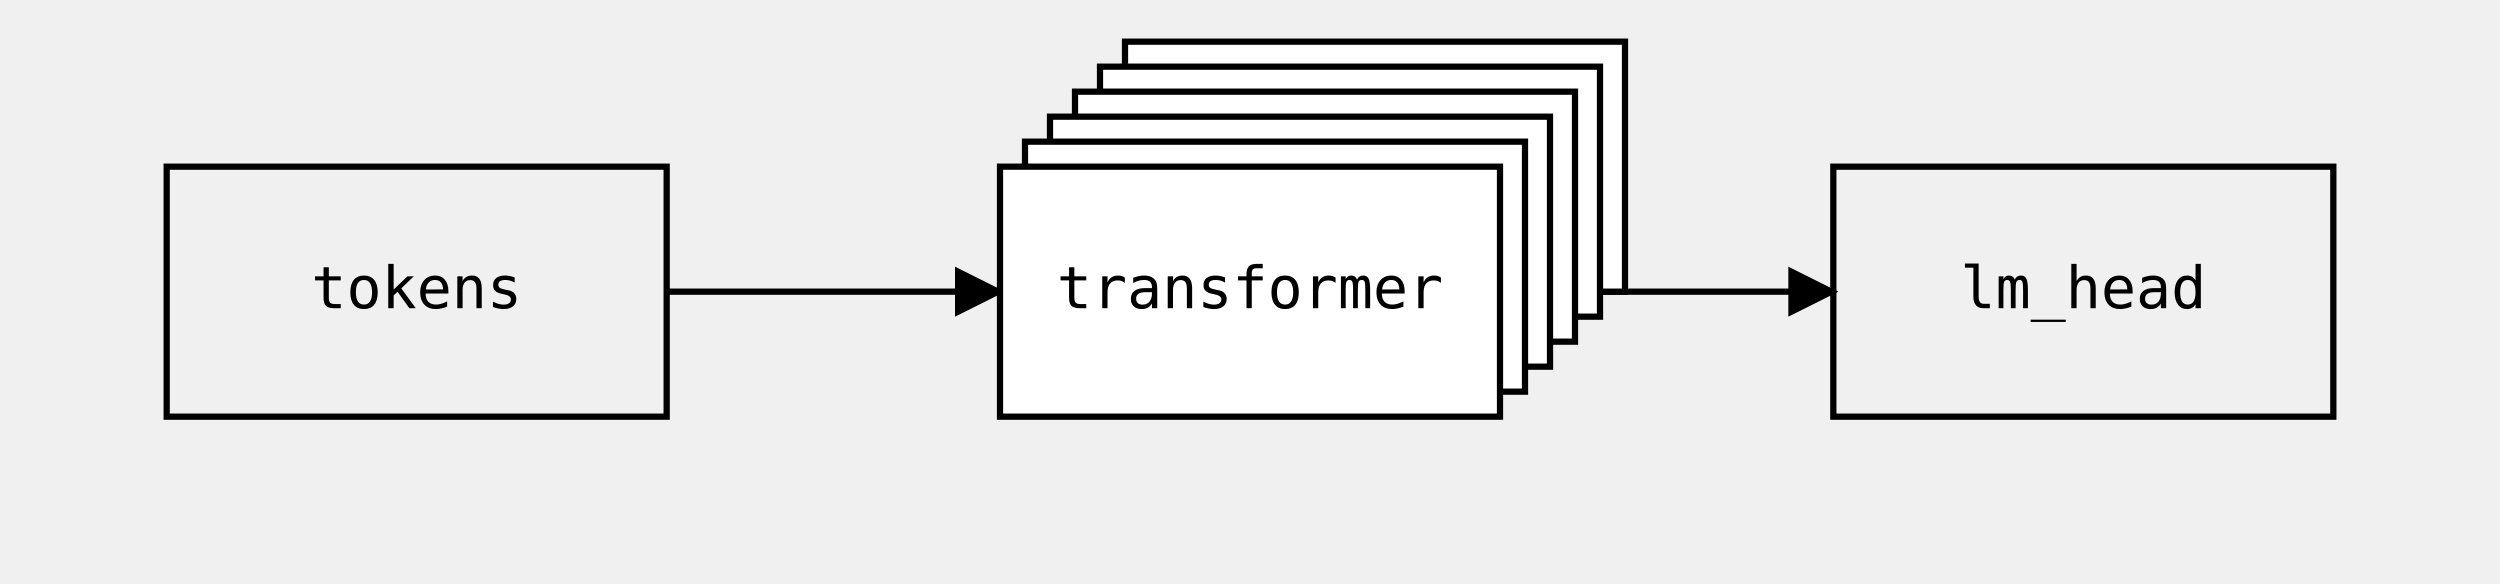
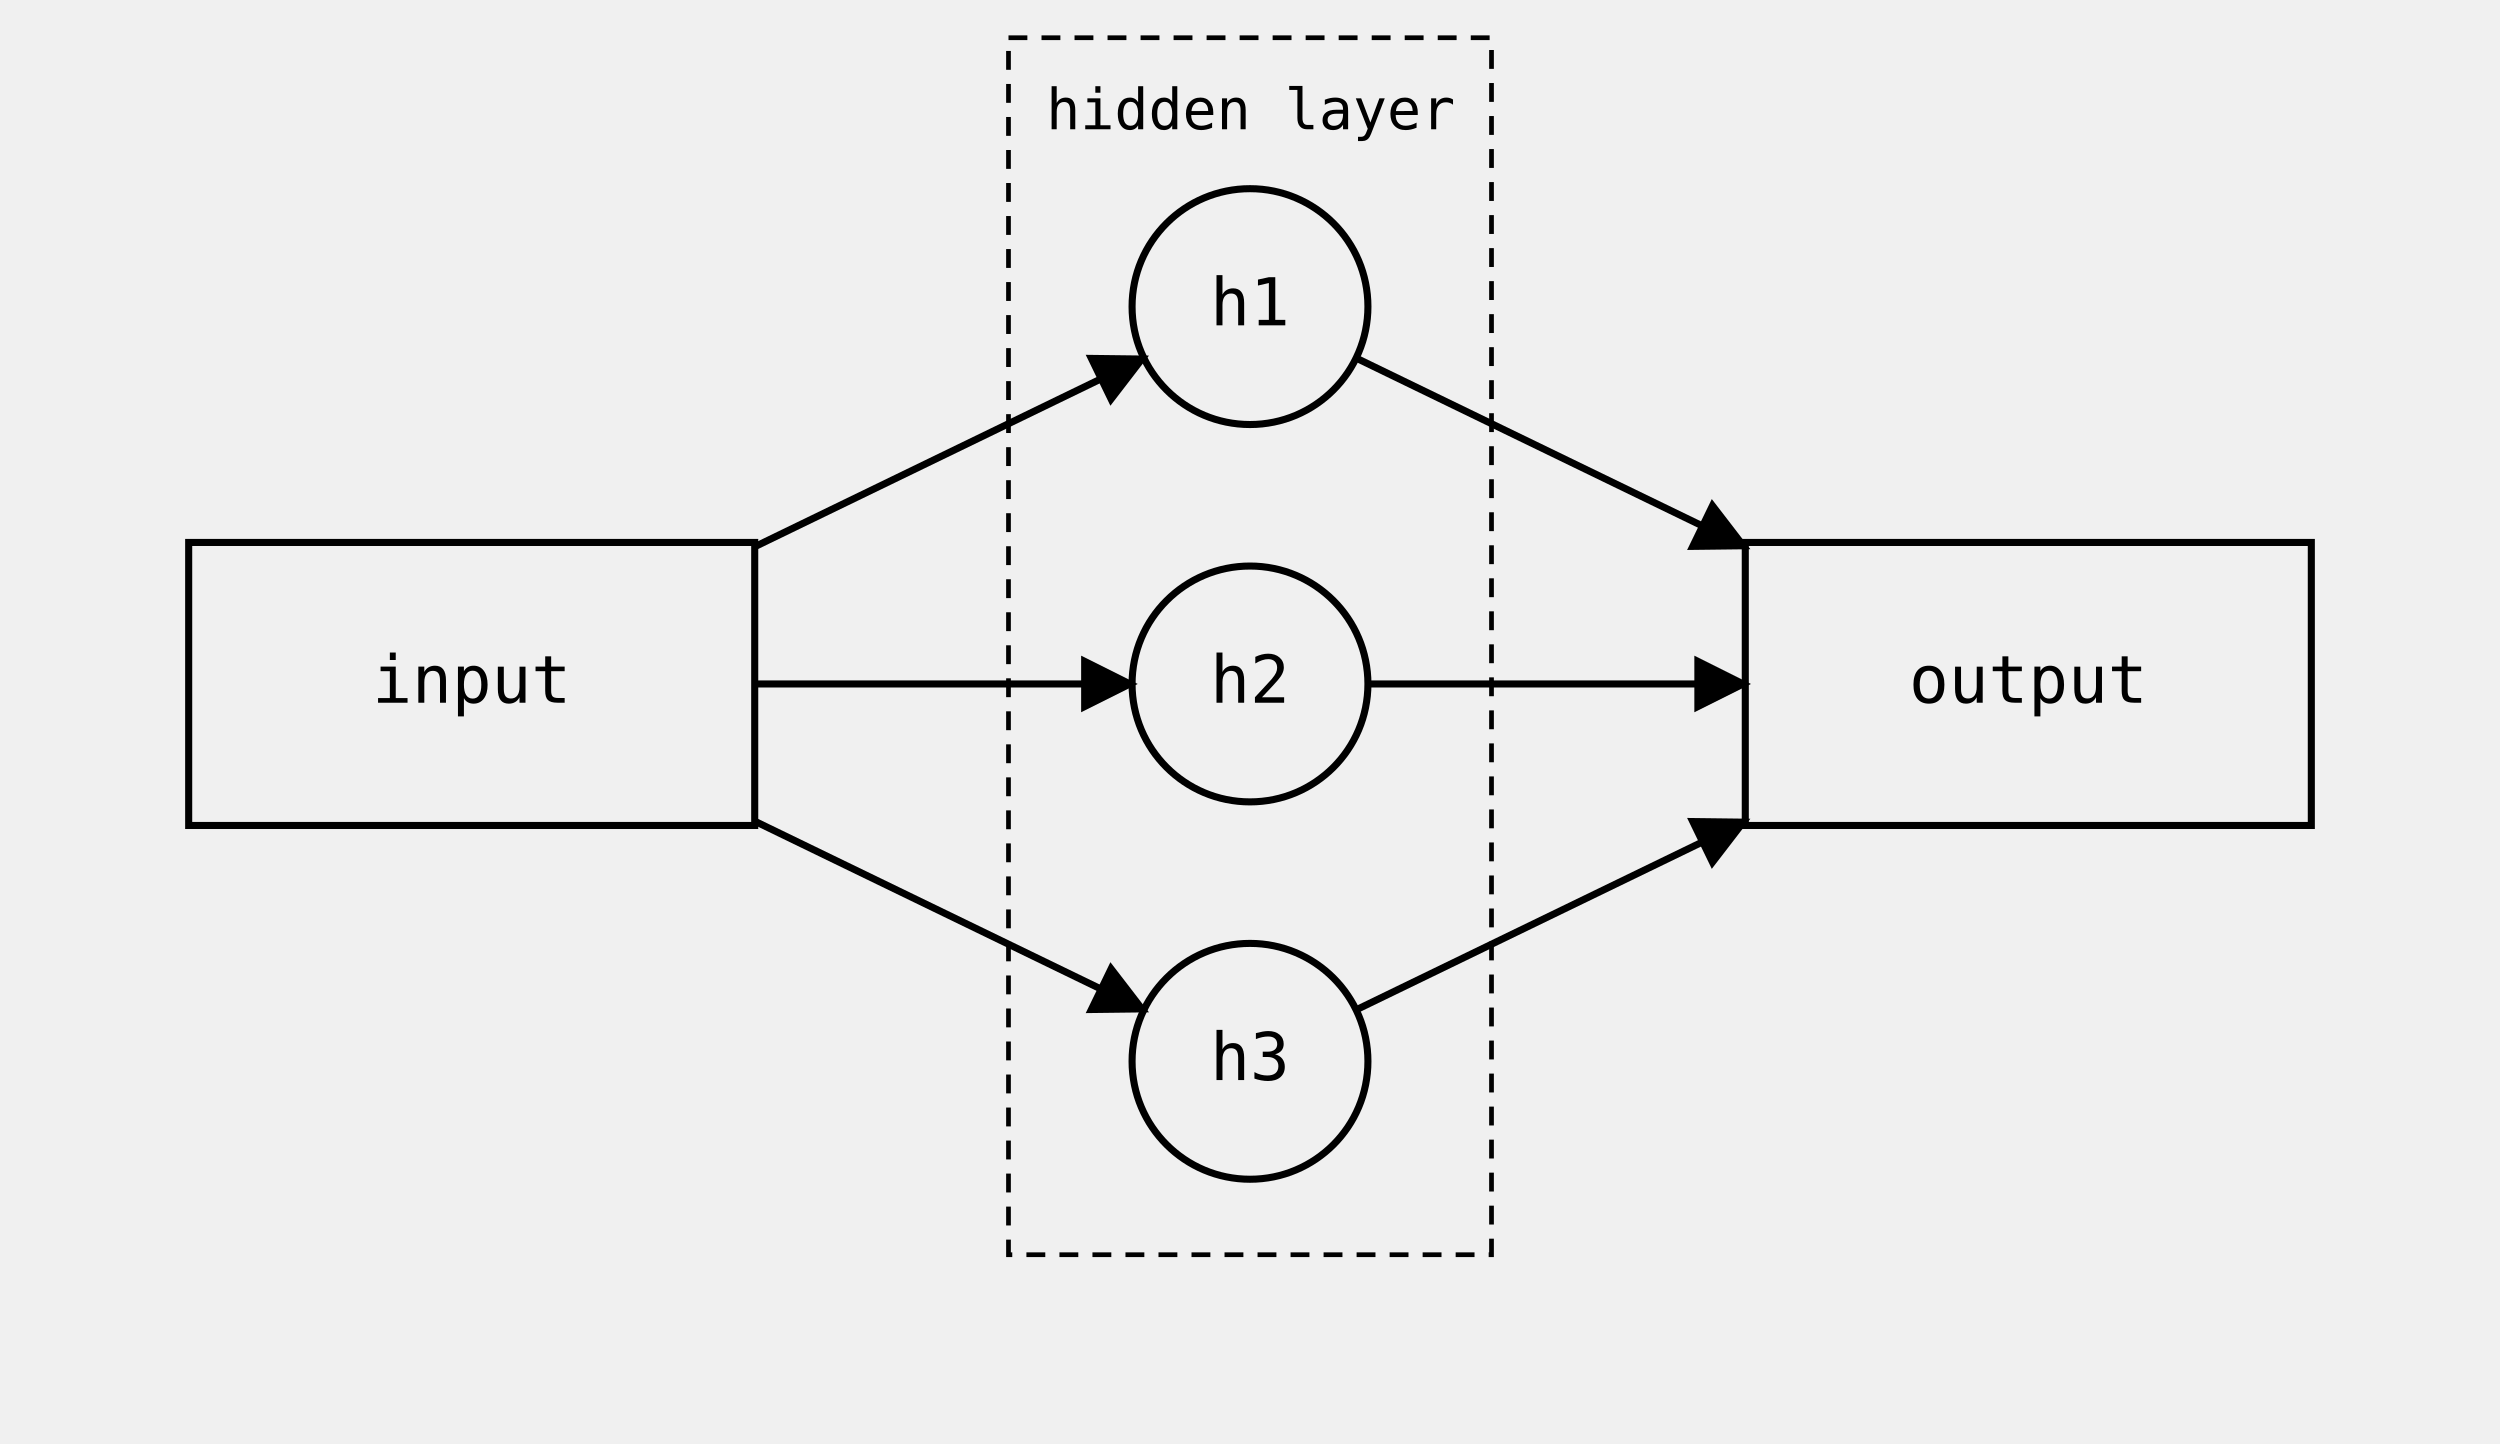
- <svg xmlns="http://www.w3.org/2000/svg" width="600.0" height="140.0" viewBox="0 0 600.0 140.0">
+ <svg xmlns="http://www.w3.org/2000/svg" width="530.0" height="306.0" viewBox="0 0 530.0 306.0">
  <defs>
    <marker id="arrow" viewBox="0 0 10 10" refX="9" refY="5" markerWidth="8" markerHeight="8" orient="auto-start-reverse">
      <path d="M 0 0 L 10 5 L 0 10 z" fill="black" />
    </marker>
  </defs>
-   <line x1="160.0" y1="70.0" x2="240.0" y2="70.0" stroke="black" stroke-width="1.5" marker-end="url(#arrow)" />
-   <line x1="360.0" y1="70.0" x2="440.0" y2="70.0" stroke="black" stroke-width="1.5" marker-end="url(#arrow)" />
-   <rect x="40.0" y="40.0" width="120" height="60" fill="none" stroke="black" stroke-width="1.5" />
-   <text x="100.0" y="70.0" text-anchor="middle" dominant-baseline="middle" font-family="monospace" font-size="14">tokens</text>
-   <rect x="270.0" y="10.0" width="120" height="60" fill="white" stroke="black" stroke-width="1.5" />
-   <rect x="264.0" y="16.0" width="120" height="60" fill="white" stroke="black" stroke-width="1.5" />
-   <rect x="258.0" y="22.0" width="120" height="60" fill="white" stroke="black" stroke-width="1.5" />
-   <rect x="252.0" y="28.0" width="120" height="60" fill="white" stroke="black" stroke-width="1.5" />
-   <rect x="246.0" y="34.0" width="120" height="60" fill="white" stroke="black" stroke-width="1.5" />
-   <rect x="240.0" y="40.0" width="120" height="60" fill="white" stroke="black" stroke-width="1.5" />
-   <text x="300.0" y="70.0" text-anchor="middle" dominant-baseline="middle" font-family="monospace" font-size="14">transformer</text>
-   <rect x="440.0" y="40.0" width="120" height="60" fill="none" stroke="black" stroke-width="1.5" />
-   <text x="500.0" y="70.0" text-anchor="middle" dominant-baseline="middle" font-family="monospace" font-size="14">lm_head</text>
+   <rect x="213.8" y="8.0" width="102.4" height="258.0" fill="none" stroke="black" stroke-width="1" stroke-dasharray="4,3" />
+   <text x="221.8" y="24.0" text-anchor="start" dominant-baseline="middle" font-family="monospace" font-size="12">hidden layer</text>
+   <line x1="160.0" y1="115.909" x2="242.505" y2="75.907" stroke="black" stroke-width="1.5" marker-end="url(#arrow)" />
+   <line x1="160.0" y1="145.0" x2="240.0" y2="145.0" stroke="black" stroke-width="1.5" marker-end="url(#arrow)" />
+   <line x1="160.0" y1="174.091" x2="242.505" y2="214.093" stroke="black" stroke-width="1.5" marker-end="url(#arrow)" />
+   <line x1="287.495" y1="75.907" x2="370.0" y2="115.909" stroke="black" stroke-width="1.5" marker-end="url(#arrow)" />
+   <line x1="290.0" y1="145.0" x2="370.0" y2="145.0" stroke="black" stroke-width="1.5" marker-end="url(#arrow)" />
+   <line x1="287.495" y1="214.093" x2="370.0" y2="174.091" stroke="black" stroke-width="1.5" marker-end="url(#arrow)" />
+   <rect x="40.0" y="115.0" width="120" height="60" fill="none" stroke="black" stroke-width="1.5" />
+   <text x="100.0" y="145.0" text-anchor="middle" dominant-baseline="middle" font-family="monospace" font-size="14">input</text>
+   <circle cx="265.0" cy="65.0" r="25.0" fill="none" stroke="black" stroke-width="1.5" />
+   <text x="265.0" y="65.0" text-anchor="middle" dominant-baseline="middle" font-family="monospace" font-size="14">h1</text>
+   <circle cx="265.0" cy="145.0" r="25.0" fill="none" stroke="black" stroke-width="1.5" />
+   <text x="265.0" y="145.0" text-anchor="middle" dominant-baseline="middle" font-family="monospace" font-size="14">h2</text>
+   <circle cx="265.0" cy="225.0" r="25.0" fill="none" stroke="black" stroke-width="1.5" />
+   <text x="265.0" y="225.0" text-anchor="middle" dominant-baseline="middle" font-family="monospace" font-size="14">h3</text>
+   <rect x="370.0" y="115.0" width="120" height="60" fill="none" stroke="black" stroke-width="1.5" />
+   <text x="430.0" y="145.0" text-anchor="middle" dominant-baseline="middle" font-family="monospace" font-size="14">output</text>
</svg>
